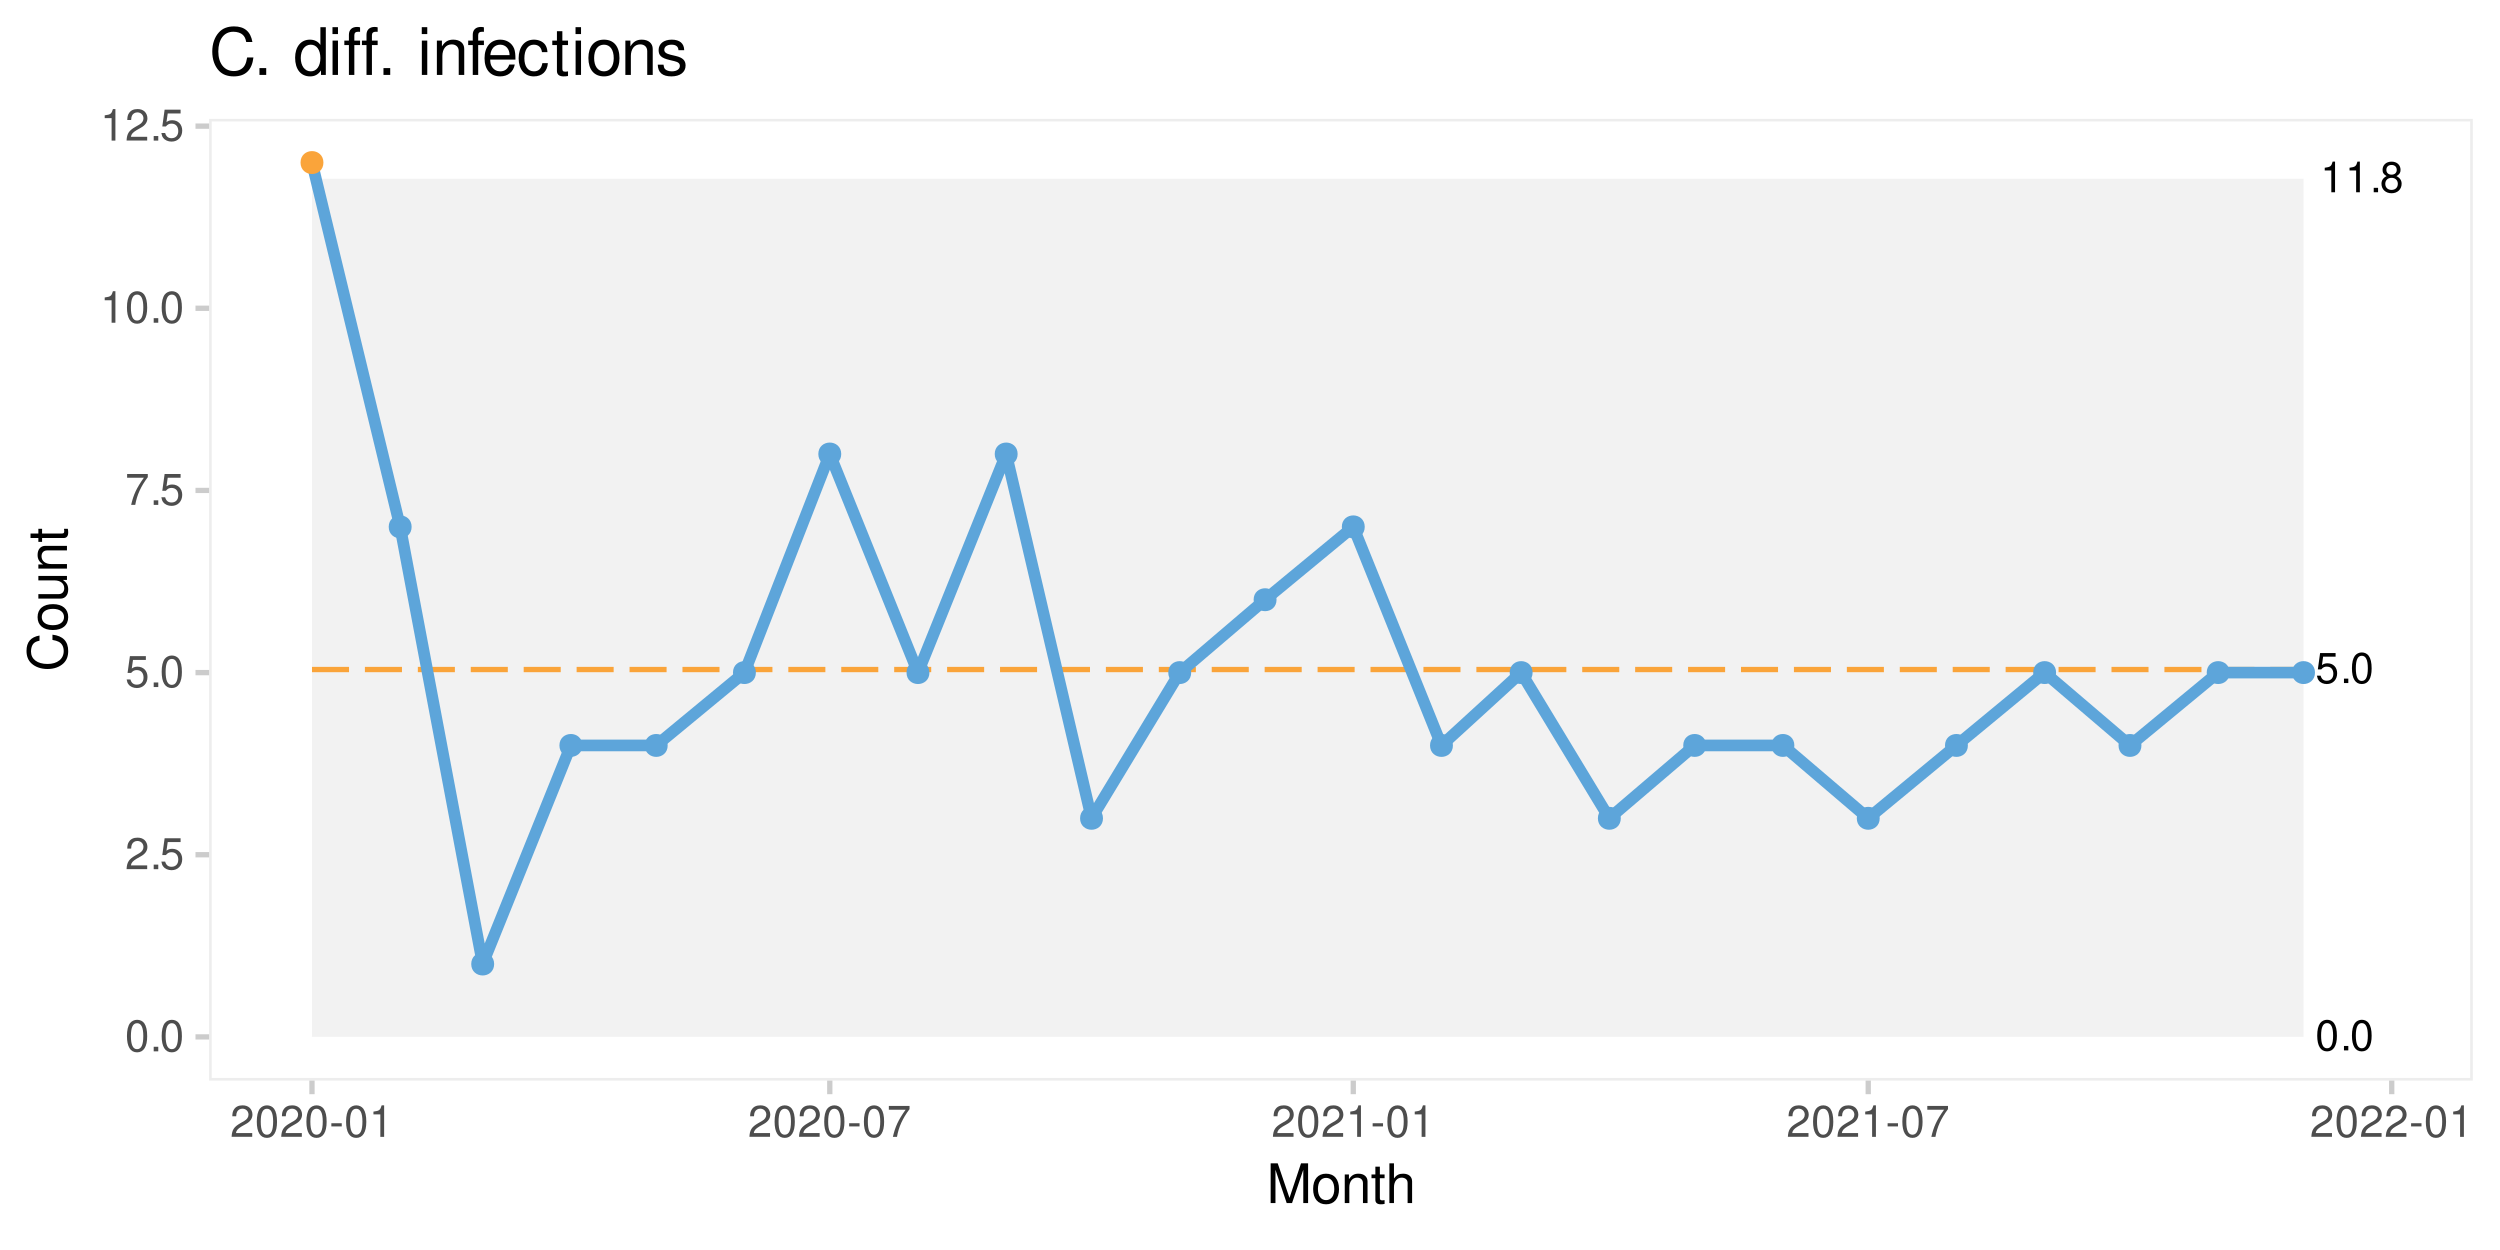
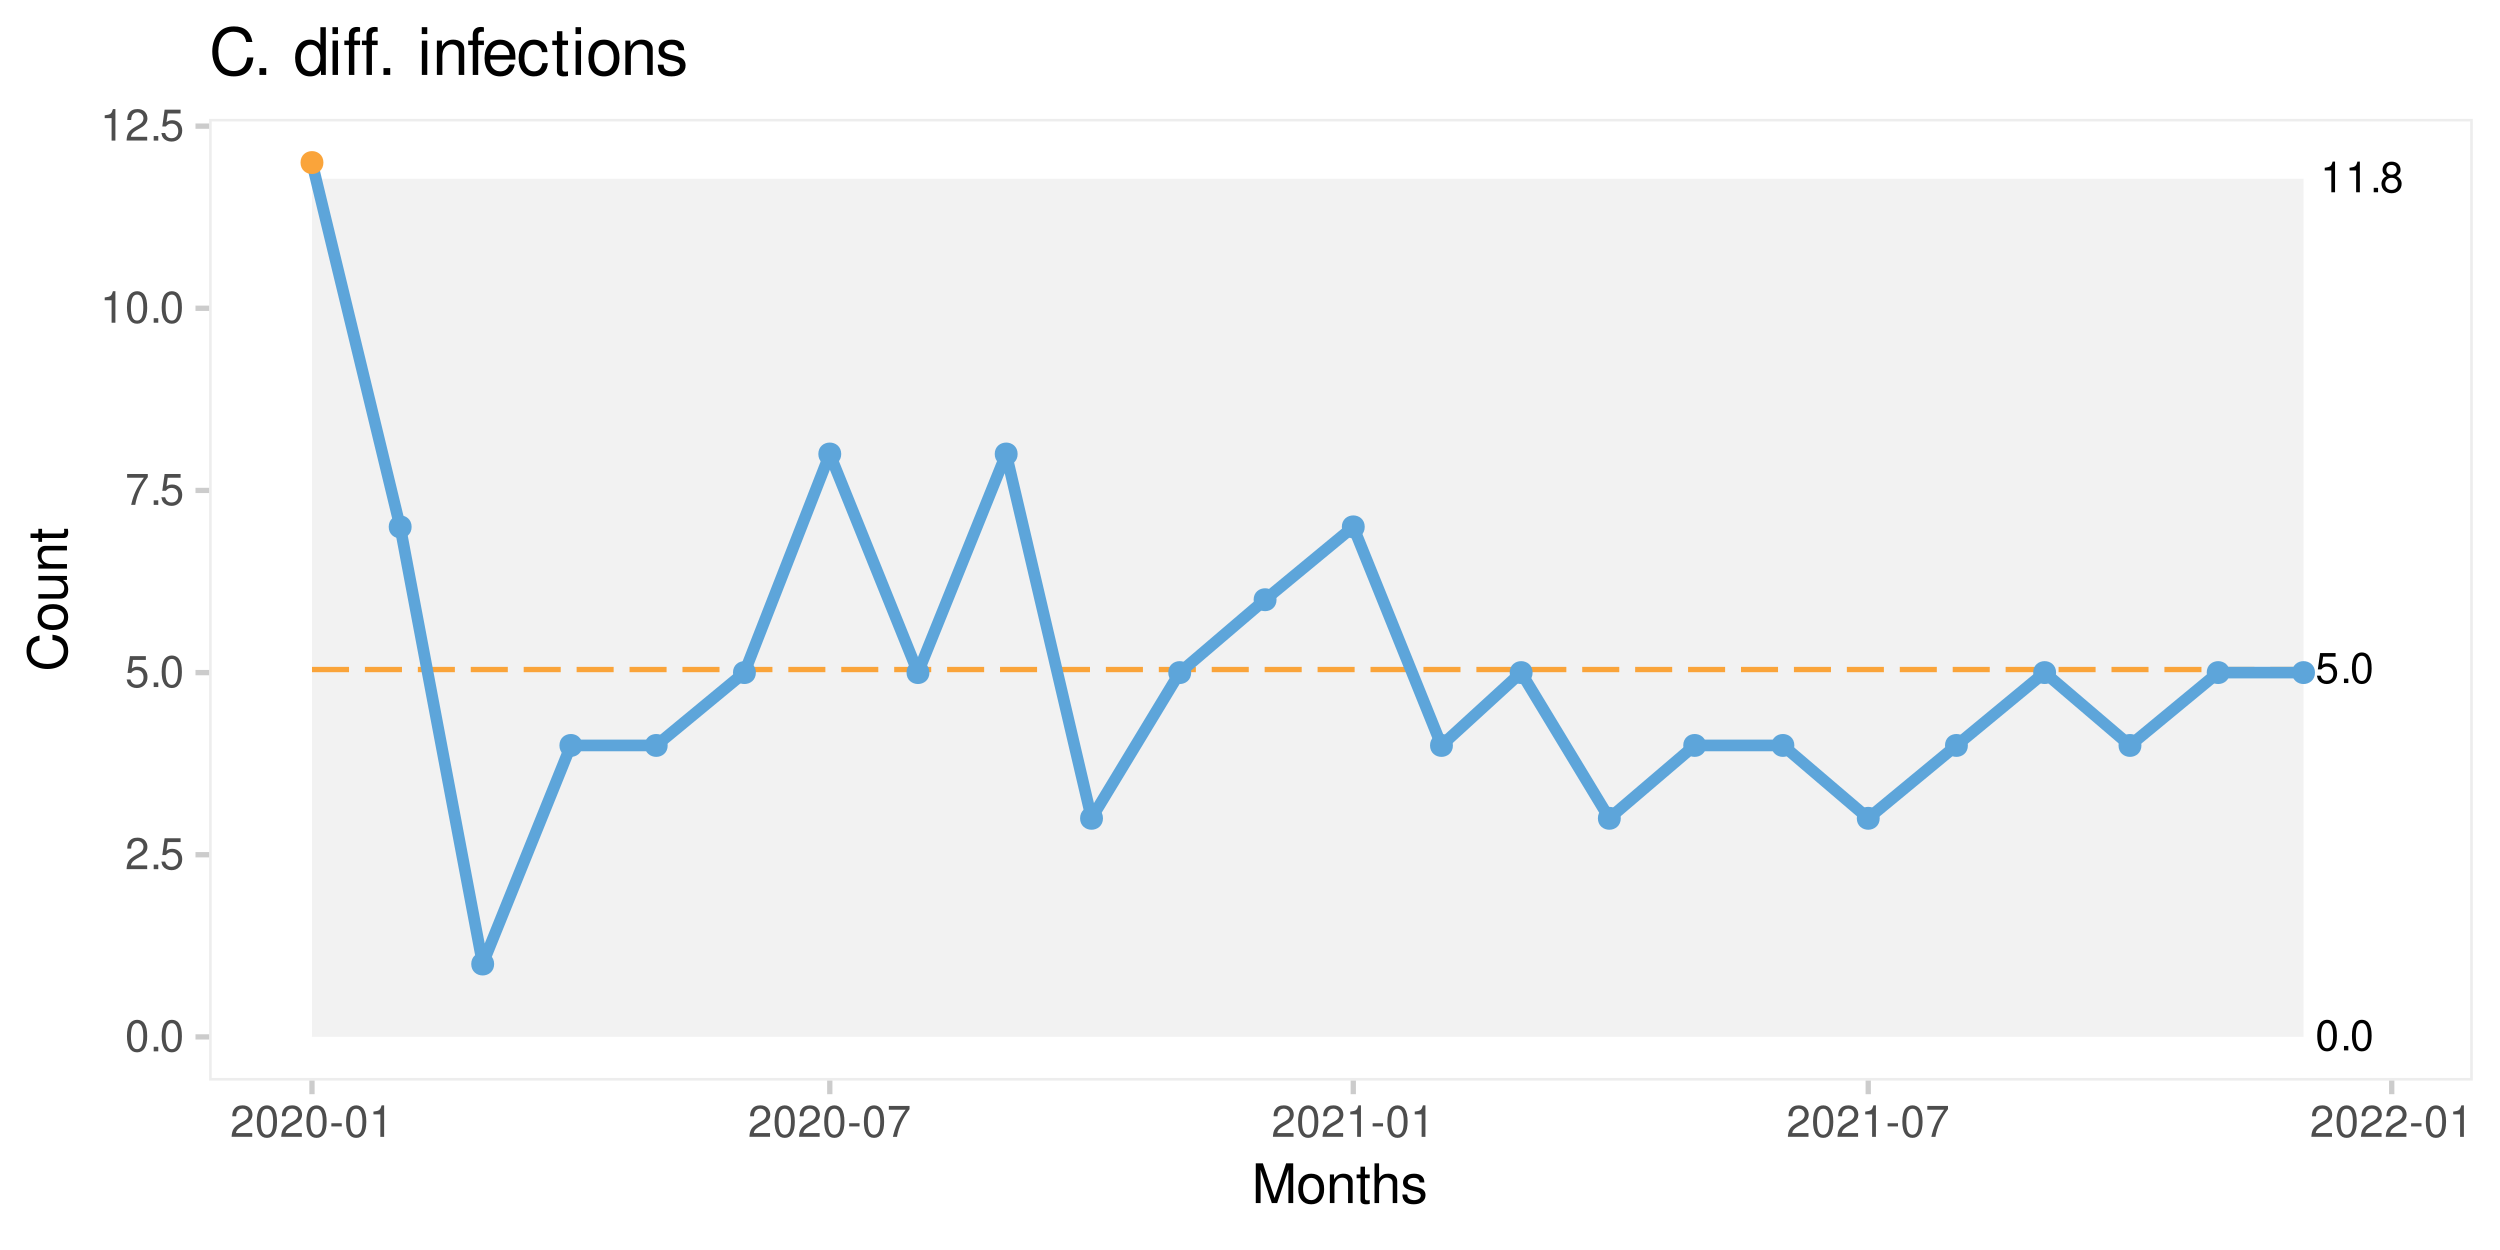
<svg xmlns="http://www.w3.org/2000/svg" xmlns:xlink="http://www.w3.org/1999/xlink" width="504" height="252" viewBox="0 0 504 252">
  <defs>
    <g>
      <g id="glyph-0-0">
        <path d="M 2.344 -6.172 C 1.781 -6.172 1.266 -5.906 0.953 -5.5 C 0.562 -4.953 0.359 -4.125 0.359 -2.984 C 0.359 -0.906 1.047 0.203 2.344 0.203 C 3.625 0.203 4.328 -0.906 4.328 -2.938 C 4.328 -4.125 4.141 -4.938 3.734 -5.5 C 3.422 -5.922 2.922 -6.172 2.344 -6.172 Z M 2.344 -5.5 C 3.156 -5.5 3.562 -4.672 3.562 -3 C 3.562 -1.25 3.172 -0.422 2.328 -0.422 C 1.531 -0.422 1.141 -1.281 1.141 -2.984 C 1.141 -4.672 1.531 -5.5 2.344 -5.5 Z M 2.344 -5.5 " />
      </g>
      <g id="glyph-0-1">
        <path d="M 1.625 -0.891 L 0.75 -0.891 L 0.75 0 L 1.625 0 Z M 1.625 -0.891 " />
      </g>
      <g id="glyph-0-2">
        <path d="M 2.203 -4.391 L 2.203 0 L 2.953 0 L 2.953 -6.172 L 2.469 -6.172 C 2.203 -5.219 2.031 -5.094 0.875 -4.938 L 0.875 -4.391 Z M 2.203 -4.391 " />
      </g>
      <g id="glyph-0-3">
        <path d="M 3.328 -3.25 C 3.969 -3.641 4.156 -3.938 4.156 -4.516 C 4.156 -5.5 3.422 -6.172 2.344 -6.172 C 1.281 -6.172 0.531 -5.5 0.531 -4.531 C 0.531 -3.938 0.719 -3.641 1.344 -3.25 C 0.656 -2.906 0.312 -2.391 0.312 -1.719 C 0.312 -0.594 1.141 0.203 2.344 0.203 C 3.547 0.203 4.375 -0.594 4.375 -1.719 C 4.375 -2.391 4.031 -2.906 3.328 -3.25 Z M 2.344 -5.5 C 2.984 -5.5 3.391 -5.125 3.391 -4.5 C 3.391 -3.922 2.984 -3.547 2.344 -3.547 C 1.703 -3.547 1.297 -3.922 1.297 -4.516 C 1.297 -5.125 1.703 -5.5 2.344 -5.5 Z M 2.344 -2.906 C 3.094 -2.906 3.609 -2.422 3.609 -1.703 C 3.609 -0.953 3.109 -0.469 2.328 -0.469 C 1.594 -0.469 1.078 -0.969 1.078 -1.688 C 1.078 -2.422 1.594 -2.906 2.344 -2.906 Z M 2.344 -2.906 " />
      </g>
      <g id="glyph-0-4">
        <path d="M 4.062 -6.047 L 0.938 -6.047 L 0.484 -2.75 L 1.172 -2.75 C 1.531 -3.172 1.812 -3.312 2.297 -3.312 C 3.109 -3.312 3.609 -2.766 3.609 -1.875 C 3.609 -1 3.109 -0.469 2.281 -0.469 C 1.625 -0.469 1.234 -0.797 1.047 -1.484 L 0.297 -1.484 C 0.406 -0.984 0.484 -0.75 0.672 -0.531 C 1 -0.062 1.625 0.203 2.297 0.203 C 3.531 0.203 4.375 -0.688 4.375 -1.969 C 4.375 -3.172 3.578 -3.984 2.422 -3.984 C 2 -3.984 1.656 -3.875 1.312 -3.625 L 1.547 -5.312 L 4.062 -5.312 Z M 4.062 -6.047 " />
      </g>
      <g id="glyph-1-0">
        <path d="M 2.422 -6.359 C 1.844 -6.359 1.312 -6.094 0.984 -5.672 C 0.578 -5.109 0.375 -4.25 0.375 -3.078 C 0.375 -0.938 1.078 0.203 2.422 0.203 C 3.734 0.203 4.453 -0.938 4.453 -3.031 C 4.453 -4.25 4.266 -5.078 3.859 -5.672 C 3.531 -6.109 3.016 -6.359 2.422 -6.359 Z M 2.422 -5.672 C 3.25 -5.672 3.672 -4.828 3.672 -3.094 C 3.672 -1.281 3.266 -0.438 2.406 -0.438 C 1.578 -0.438 1.172 -1.312 1.172 -3.062 C 1.172 -4.828 1.578 -5.672 2.422 -5.672 Z M 2.422 -5.672 " />
      </g>
      <g id="glyph-1-1">
        <path d="M 1.688 -0.922 L 0.766 -0.922 L 0.766 0 L 1.688 0 Z M 1.688 -0.922 " />
      </g>
      <g id="glyph-1-2">
        <path d="M 4.453 -0.766 L 1.172 -0.766 C 1.25 -1.297 1.531 -1.625 2.297 -2.094 L 3.172 -2.594 C 4.047 -3.062 4.5 -3.719 4.5 -4.5 C 4.5 -5.031 4.281 -5.531 3.922 -5.875 C 3.547 -6.203 3.094 -6.359 2.5 -6.359 C 1.703 -6.359 1.125 -6.078 0.781 -5.531 C 0.547 -5.203 0.453 -4.797 0.438 -4.156 L 1.219 -4.156 C 1.234 -4.594 1.297 -4.844 1.406 -5.062 C 1.594 -5.438 2 -5.688 2.469 -5.688 C 3.172 -5.688 3.703 -5.172 3.703 -4.484 C 3.703 -3.969 3.406 -3.531 2.859 -3.219 L 2.047 -2.75 C 0.75 -2 0.375 -1.406 0.297 -0.016 L 4.453 -0.016 Z M 4.453 -0.766 " />
      </g>
      <g id="glyph-1-3">
        <path d="M 4.188 -6.234 L 0.969 -6.234 L 0.5 -2.844 L 1.219 -2.844 C 1.578 -3.266 1.875 -3.422 2.359 -3.422 C 3.203 -3.422 3.719 -2.844 3.719 -1.922 C 3.719 -1.031 3.203 -0.484 2.359 -0.484 C 1.688 -0.484 1.266 -0.828 1.078 -1.531 L 0.312 -1.531 C 0.406 -1.016 0.5 -0.781 0.688 -0.547 C 1.031 -0.078 1.672 0.203 2.375 0.203 C 3.641 0.203 4.516 -0.719 4.516 -2.031 C 4.516 -3.266 3.688 -4.109 2.5 -4.109 C 2.062 -4.109 1.703 -4 1.344 -3.734 L 1.594 -5.469 L 4.188 -5.469 Z M 4.188 -6.234 " />
      </g>
      <g id="glyph-1-4">
        <path d="M 4.578 -6.234 L 0.406 -6.234 L 0.406 -5.469 L 3.781 -5.469 C 2.281 -3.359 1.688 -2.047 1.219 0 L 2.047 0 C 2.391 -2 3.172 -3.719 4.578 -5.594 Z M 4.578 -6.234 " />
      </g>
      <g id="glyph-1-5">
        <path d="M 2.281 -4.531 L 2.281 0 L 3.047 0 L 3.047 -6.359 L 2.547 -6.359 C 2.266 -5.391 2.094 -5.25 0.891 -5.094 L 0.891 -4.531 Z M 2.281 -4.531 " />
      </g>
      <g id="glyph-1-6">
        <path d="M 2.5 -2.75 L 0.406 -2.75 L 0.406 -2.109 L 2.5 -2.109 Z M 2.5 -2.75 " />
      </g>
      <g id="glyph-2-0">
        <path d="M 5.141 0 L 7.406 -6.719 L 7.406 0 L 8.375 0 L 8.375 -8.016 L 6.953 -8.016 L 4.625 -1.031 L 2.25 -8.016 L 0.828 -8.016 L 0.828 0 L 1.797 0 L 1.797 -6.719 L 4.062 0 Z M 5.141 0 " />
      </g>
      <g id="glyph-2-1">
        <path d="M 2.984 -5.922 C 1.359 -5.922 0.391 -4.781 0.391 -2.844 C 0.391 -0.891 1.359 0.25 3 0.25 C 4.625 0.25 5.609 -0.906 5.609 -2.797 C 5.609 -4.797 4.656 -5.922 2.984 -5.922 Z M 3 -5.078 C 4.031 -5.078 4.656 -4.234 4.656 -2.812 C 4.656 -1.438 4.016 -0.594 3 -0.594 C 1.984 -0.594 1.359 -1.438 1.359 -2.844 C 1.359 -4.234 1.984 -5.078 3 -5.078 Z M 3 -5.078 " />
      </g>
      <g id="glyph-2-2">
        <path d="M 0.766 -5.766 L 0.766 0 L 1.688 0 L 1.688 -3.172 C 1.688 -4.359 2.312 -5.125 3.25 -5.125 C 3.984 -5.125 4.438 -4.688 4.438 -4 L 4.438 0 L 5.359 0 L 5.359 -4.359 C 5.359 -5.312 4.641 -5.922 3.531 -5.922 C 2.672 -5.922 2.125 -5.594 1.609 -4.797 L 1.609 -5.766 Z M 0.766 -5.766 " />
      </g>
      <g id="glyph-2-3">
        <path d="M 2.797 -5.766 L 1.844 -5.766 L 1.844 -7.344 L 0.938 -7.344 L 0.938 -5.766 L 0.156 -5.766 L 0.156 -5.016 L 0.938 -5.016 L 0.938 -0.656 C 0.938 -0.062 1.328 0.25 2.047 0.25 C 2.281 0.25 2.484 0.234 2.797 0.172 L 2.797 -0.594 C 2.656 -0.562 2.547 -0.547 2.359 -0.547 C 1.953 -0.547 1.844 -0.656 1.844 -1.062 L 1.844 -5.016 L 2.797 -5.016 Z M 2.797 -5.766 " />
      </g>
      <g id="glyph-2-4">
        <path d="M 0.766 -8.016 L 0.766 0 L 1.688 0 L 1.688 -3.172 C 1.688 -4.359 2.297 -5.125 3.25 -5.125 C 3.547 -5.125 3.844 -5.031 4.062 -4.875 C 4.328 -4.672 4.438 -4.406 4.438 -4 L 4.438 0 L 5.344 0 L 5.344 -4.359 C 5.344 -5.328 4.656 -5.922 3.531 -5.922 C 2.719 -5.922 2.219 -5.672 1.688 -4.969 L 1.688 -8.016 Z M 0.766 -8.016 " />
+       </g>
+       <g id="glyph-2-5">
+         <path d="M 4.812 -4.156 C 4.812 -5.297 4.062 -5.922 2.734 -5.922 C 1.391 -5.922 0.516 -5.234 0.516 -4.172 C 0.516 -3.266 0.984 -2.844 2.344 -2.516 L 3.203 -2.297 C 3.844 -2.141 4.094 -1.906 4.094 -1.5 C 4.094 -0.953 3.547 -0.594 2.75 -0.594 C 2.25 -0.594 1.844 -0.734 1.609 -0.984 C 1.469 -1.141 1.391 -1.312 1.344 -1.719 L 0.375 -1.719 C 0.422 -0.391 1.172 0.25 2.672 0.25 C 4.125 0.25 5.047 -0.469 5.047 -1.578 C 5.047 -2.438 4.562 -2.906 3.422 -3.172 L 2.547 -3.391 C 1.797 -3.562 1.469 -3.812 1.469 -4.219 C 1.469 -4.75 1.953 -5.078 2.688 -5.078 C 3.438 -5.078 3.828 -4.766 3.844 -4.156 Z M 4.812 -4.156 " />
      </g>
      <g id="glyph-3-0">
        <path d="M -5.531 -7.281 C -7.297 -6.969 -8.156 -5.953 -8.156 -4.188 C -8.156 -3.109 -7.812 -2.25 -7.156 -1.656 C -6.359 -0.922 -5.219 -0.531 -3.922 -0.531 C -2.594 -0.531 -1.469 -0.938 -0.688 -1.688 C -0.047 -2.312 0.25 -3.109 0.25 -4.141 C 0.25 -6.109 -0.797 -7.203 -2.922 -7.453 L -2.922 -6.391 C -2.375 -6.297 -2 -6.188 -1.688 -6.031 C -1.016 -5.703 -0.656 -5.016 -0.656 -4.156 C -0.656 -2.562 -1.922 -1.547 -3.922 -1.547 C -5.984 -1.547 -7.25 -2.516 -7.25 -4.062 C -7.25 -4.719 -7.062 -5.328 -6.75 -5.656 C -6.469 -5.953 -6.141 -6.109 -5.531 -6.234 Z M -5.531 -7.281 " />
      </g>
      <g id="glyph-3-1">
        <path d="M -5.922 -2.984 C -5.922 -1.359 -4.781 -0.391 -2.844 -0.391 C -0.891 -0.391 0.25 -1.359 0.25 -3 C 0.25 -4.625 -0.906 -5.609 -2.797 -5.609 C -4.797 -5.609 -5.922 -4.656 -5.922 -2.984 Z M -5.078 -3 C -5.078 -4.031 -4.234 -4.656 -2.812 -4.656 C -1.438 -4.656 -0.594 -4.016 -0.594 -3 C -0.594 -1.984 -1.438 -1.359 -2.844 -1.359 C -4.234 -1.359 -5.078 -1.984 -5.078 -3 Z M -5.078 -3 " />
      </g>
      <g id="glyph-3-2">
        <path d="M 0 -5.297 L -5.766 -5.297 L -5.766 -4.391 L -2.5 -4.391 C -1.312 -4.391 -0.547 -3.766 -0.547 -2.812 C -0.547 -2.094 -0.984 -1.625 -1.688 -1.625 L -5.766 -1.625 L -5.766 -0.719 L -1.312 -0.719 C -0.359 -0.719 0.25 -1.438 0.25 -2.547 C 0.25 -3.406 -0.047 -3.938 -0.797 -4.484 L 0 -4.484 Z M 0 -5.297 " />
      </g>
      <g id="glyph-3-3">
        <path d="M -5.766 -0.766 L 0 -0.766 L 0 -1.688 L -3.172 -1.688 C -4.359 -1.688 -5.125 -2.312 -5.125 -3.25 C -5.125 -3.984 -4.688 -4.438 -4 -4.438 L 0 -4.438 L 0 -5.359 L -4.359 -5.359 C -5.312 -5.359 -5.922 -4.641 -5.922 -3.531 C -5.922 -2.672 -5.594 -2.125 -4.797 -1.609 L -5.766 -1.609 Z M -5.766 -0.766 " />
      </g>
      <g id="glyph-3-4">
        <path d="M -5.766 -2.797 L -5.766 -1.844 L -7.344 -1.844 L -7.344 -0.938 L -5.766 -0.938 L -5.766 -0.156 L -5.016 -0.156 L -5.016 -0.938 L -0.656 -0.938 C -0.062 -0.938 0.25 -1.328 0.25 -2.047 C 0.25 -2.281 0.234 -2.484 0.172 -2.797 L -0.594 -2.797 C -0.562 -2.656 -0.547 -2.547 -0.547 -2.359 C -0.547 -1.953 -0.656 -1.844 -1.062 -1.844 L -5.016 -1.844 L -5.016 -2.797 Z M -5.766 -2.797 " />
      </g>
      <g id="glyph-4-0">
        <path d="M 8.734 -6.641 C 8.359 -8.75 7.141 -9.781 5.031 -9.781 C 3.734 -9.781 2.688 -9.375 1.984 -8.578 C 1.109 -7.625 0.641 -6.266 0.641 -4.703 C 0.641 -3.109 1.125 -1.75 2.016 -0.812 C 2.766 -0.047 3.719 0.297 4.984 0.297 C 7.328 0.297 8.641 -0.969 8.938 -3.516 L 7.672 -3.516 C 7.562 -2.859 7.438 -2.406 7.234 -2.016 C 6.844 -1.234 6.016 -0.781 4.984 -0.781 C 3.078 -0.781 1.859 -2.312 1.859 -4.719 C 1.859 -7.188 3.016 -8.703 4.891 -8.703 C 5.672 -8.703 6.391 -8.469 6.781 -8.094 C 7.141 -7.766 7.344 -7.375 7.484 -6.641 Z M 8.734 -6.641 " />
      </g>
      <g id="glyph-4-1">
        <path d="M 2.516 -1.375 L 1.156 -1.375 L 1.156 0 L 2.516 0 Z M 2.516 -1.375 " />
      </g>
      <g id="glyph-4-2">
</g>
      <g id="glyph-4-3">
        <path d="M 6.531 -9.625 L 5.438 -9.625 L 5.438 -6.047 C 4.984 -6.75 4.234 -7.109 3.312 -7.109 C 1.516 -7.109 0.344 -5.672 0.344 -3.469 C 0.344 -1.141 1.484 0.297 3.359 0.297 C 4.297 0.297 4.969 -0.047 5.562 -0.906 L 5.562 0 L 6.531 0 Z M 3.5 -6.094 C 4.688 -6.094 5.438 -5.047 5.438 -3.375 C 5.438 -1.781 4.672 -0.719 3.516 -0.719 C 2.297 -0.719 1.484 -1.797 1.484 -3.406 C 1.484 -5.016 2.297 -6.094 3.5 -6.094 Z M 3.5 -6.094 " />
      </g>
      <g id="glyph-4-4">
        <path d="M 1.984 -6.922 L 0.891 -6.922 L 0.891 0 L 1.984 0 Z M 1.984 -9.625 L 0.875 -9.625 L 0.875 -8.234 L 1.984 -8.234 Z M 1.984 -9.625 " />
      </g>
      <g id="glyph-4-5">
        <path d="M 3.438 -6.922 L 2.281 -6.922 L 2.281 -8 C 2.281 -8.469 2.531 -8.703 3.047 -8.703 C 3.141 -8.703 3.188 -8.703 3.438 -8.688 L 3.438 -9.594 C 3.188 -9.656 3.031 -9.672 2.812 -9.672 C 1.797 -9.672 1.188 -9.078 1.188 -8.094 L 1.188 -6.922 L 0.266 -6.922 L 0.266 -6.016 L 1.188 -6.016 L 1.188 0 L 2.281 0 L 2.281 -6.016 L 3.438 -6.016 Z M 6.984 -6.922 L 5.828 -6.922 L 5.828 -8 C 5.828 -8.469 6.094 -8.703 6.609 -8.703 C 6.688 -8.703 6.734 -8.703 6.984 -8.688 L 6.984 -9.594 C 6.734 -9.656 6.594 -9.672 6.359 -9.672 C 5.344 -9.672 4.734 -9.078 4.734 -8.094 L 4.734 -6.922 L 3.812 -6.922 L 3.812 -6.016 L 4.734 -6.016 L 4.734 0 L 5.828 0 L 5.828 -6.016 L 6.984 -6.016 Z M 6.984 -6.922 " />
      </g>
      <g id="glyph-4-6">
        <path d="M 0.922 -6.922 L 0.922 0 L 2.031 0 L 2.031 -3.812 C 2.031 -5.234 2.766 -6.156 3.906 -6.156 C 4.781 -6.156 5.328 -5.625 5.328 -4.797 L 5.328 0 L 6.438 0 L 6.438 -5.234 C 6.438 -6.375 5.578 -7.109 4.234 -7.109 C 3.203 -7.109 2.547 -6.719 1.938 -5.75 L 1.938 -6.922 Z M 0.922 -6.922 " />
      </g>
      <g id="glyph-4-7">
        <path d="M 3.406 -6.922 L 2.25 -6.922 L 2.25 -8 C 2.25 -8.469 2.516 -8.703 3.031 -8.703 C 3.109 -8.703 3.156 -8.703 3.406 -8.688 L 3.406 -9.594 C 3.156 -9.656 3.016 -9.672 2.781 -9.672 C 1.766 -9.672 1.156 -9.078 1.156 -8.094 L 1.156 -6.922 L 0.234 -6.922 L 0.234 -6.016 L 1.156 -6.016 L 1.156 0 L 2.25 0 L 2.25 -6.016 L 3.406 -6.016 Z M 3.406 -6.922 " />
      </g>
      <g id="glyph-4-8">
        <path d="M 6.766 -3.094 C 6.766 -4.141 6.688 -4.781 6.5 -5.297 C 6.047 -6.438 4.984 -7.109 3.703 -7.109 C 1.766 -7.109 0.531 -5.656 0.531 -3.359 C 0.531 -1.078 1.719 0.297 3.672 0.297 C 5.25 0.297 6.344 -0.594 6.625 -2.094 L 5.516 -2.094 C 5.219 -1.188 4.594 -0.719 3.703 -0.719 C 3.016 -0.719 2.422 -1.031 2.047 -1.609 C 1.781 -2 1.688 -2.406 1.672 -3.094 Z M 1.703 -3.984 C 1.797 -5.266 2.578 -6.094 3.688 -6.094 C 4.812 -6.094 5.578 -5.234 5.578 -3.984 Z M 1.703 -3.984 " />
      </g>
      <g id="glyph-4-9">
        <path d="M 6.219 -4.594 C 6.172 -5.266 6.016 -5.703 5.75 -6.094 C 5.281 -6.734 4.453 -7.109 3.484 -7.109 C 1.609 -7.109 0.406 -5.641 0.406 -3.344 C 0.406 -1.109 1.594 0.297 3.469 0.297 C 5.125 0.297 6.172 -0.688 6.297 -2.375 L 5.188 -2.375 C 5 -1.266 4.438 -0.719 3.5 -0.719 C 2.281 -0.719 1.562 -1.703 1.562 -3.344 C 1.562 -5.062 2.266 -6.094 3.469 -6.094 C 4.391 -6.094 4.984 -5.562 5.109 -4.594 Z M 6.219 -4.594 " />
      </g>
      <g id="glyph-4-10">
        <path d="M 3.359 -6.922 L 2.219 -6.922 L 2.219 -8.812 L 1.125 -8.812 L 1.125 -6.922 L 0.188 -6.922 L 0.188 -6.016 L 1.125 -6.016 L 1.125 -0.797 C 1.125 -0.078 1.594 0.297 2.453 0.297 C 2.75 0.297 2.984 0.281 3.359 0.219 L 3.359 -0.719 C 3.188 -0.672 3.047 -0.656 2.828 -0.656 C 2.344 -0.656 2.219 -0.797 2.219 -1.281 L 2.219 -6.016 L 3.359 -6.016 Z M 3.359 -6.922 " />
      </g>
      <g id="glyph-4-11">
        <path d="M 3.594 -7.109 C 1.641 -7.109 0.469 -5.734 0.469 -3.406 C 0.469 -1.062 1.641 0.297 3.609 0.297 C 5.562 0.297 6.734 -1.078 6.734 -3.359 C 6.734 -5.75 5.594 -7.109 3.594 -7.109 Z M 3.609 -6.094 C 4.844 -6.094 5.578 -5.078 5.578 -3.359 C 5.578 -1.734 4.812 -0.719 3.609 -0.719 C 2.375 -0.719 1.625 -1.734 1.625 -3.406 C 1.625 -5.078 2.375 -6.094 3.609 -6.094 Z M 3.609 -6.094 " />
      </g>
      <g id="glyph-4-12">
        <path d="M 5.781 -4.984 C 5.766 -6.344 4.875 -7.109 3.281 -7.109 C 1.656 -7.109 0.625 -6.281 0.625 -5 C 0.625 -3.922 1.172 -3.406 2.812 -3.016 L 3.844 -2.766 C 4.609 -2.578 4.906 -2.297 4.906 -1.812 C 4.906 -1.156 4.266 -0.719 3.297 -0.719 C 2.703 -0.719 2.203 -0.891 1.922 -1.172 C 1.75 -1.375 1.672 -1.578 1.609 -2.062 L 0.453 -2.062 C 0.5 -0.469 1.406 0.297 3.203 0.297 C 4.953 0.297 6.062 -0.547 6.062 -1.891 C 6.062 -2.922 5.484 -3.484 4.109 -3.812 L 3.047 -4.062 C 2.156 -4.281 1.766 -4.562 1.766 -5.062 C 1.766 -5.703 2.344 -6.094 3.234 -6.094 C 4.125 -6.094 4.594 -5.719 4.625 -4.984 Z M 5.781 -4.984 " />
      </g>
    </g>
    <clipPath id="clip-0">
      <path clip-rule="nonzero" d="M 42.152 23.957 L 498.523 23.957 L 498.523 217.848 L 42.152 217.848 Z M 42.152 23.957 " />
    </clipPath>
    <clipPath id="clip-1">
      <path clip-rule="nonzero" d="M 42.152 23.957 L 498.523 23.957 L 498.523 217.848 L 42.152 217.848 Z M 42.152 23.957 " />
    </clipPath>
  </defs>
  <rect x="-50.4" y="-25.2" width="604.8" height="302.4" fill="rgb(100%, 100%, 100%)" fill-opacity="1" />
  <rect x="-50.4" y="-25.2" width="604.8" height="302.4" fill="rgb(100%, 100%, 100%)" fill-opacity="1" />
  <path fill="none" stroke-width="1.067" stroke-linecap="round" stroke-linejoin="round" stroke="rgb(100%, 100%, 100%)" stroke-opacity="1" stroke-miterlimit="10" d="M 0 252 L 504 252 L 504 0 L 0 0 Z M 0 252 " />
  <g clip-path="url(#clip-0)">
    <path fill-rule="nonzero" fill="rgb(100%, 100%, 100%)" fill-opacity="1" d="M 42.152 217.848 L 498.523 217.848 L 498.523 23.957 L 42.152 23.957 Z M 42.152 217.848 " />
  </g>
  <path fill-rule="nonzero" fill="rgb(87.059%, 87.059%, 87.059%)" fill-opacity="0.4" d="M 62.895 36.035 L 464.395 36.035 L 464.395 209.035 L 62.895 209.035 Z M 62.895 36.035 " />
  <path fill="none" stroke-width="1.067" stroke-linecap="butt" stroke-linejoin="round" stroke="rgb(98.039%, 64.314%, 22.745%)" stroke-opacity="1" stroke-dasharray="7.469 3.201" stroke-miterlimit="10" d="M 62.895 134.98 L 464.395 134.98 " />
  <path fill="none" stroke-width="2.347" stroke-linecap="butt" stroke-linejoin="round" stroke="rgb(36.471%, 64.706%, 85.49%)" stroke-opacity="1" stroke-miterlimit="10" d="M 62.895 32.773 L 80.676 106.215 L 97.309 194.348 L 115.09 150.281 L 132.297 150.281 L 150.078 135.594 L 167.285 91.527 L 185.066 135.594 L 202.844 91.527 L 220.051 164.969 L 237.832 135.594 L 255.039 120.902 L 272.82 106.215 L 290.602 150.281 L 306.66 135.594 L 324.441 164.969 L 341.648 150.281 L 359.43 150.281 L 376.637 164.969 L 412.199 135.594 L 429.406 150.281 L 447.188 135.594 L 464.395 135.594 " />
  <path fill-rule="nonzero" fill="rgb(98.039%, 64.314%, 22.745%)" fill-opacity="1" stroke-width="0.709" stroke-linecap="round" stroke-linejoin="round" stroke="rgb(98.039%, 64.314%, 22.745%)" stroke-opacity="1" stroke-miterlimit="10" d="M 64.848 32.773 C 64.848 35.379 60.941 35.379 60.941 32.773 C 60.941 30.164 64.848 30.164 64.848 32.773 " />
  <path fill-rule="nonzero" fill="rgb(36.471%, 64.706%, 85.49%)" fill-opacity="1" stroke-width="0.709" stroke-linecap="round" stroke-linejoin="round" stroke="rgb(36.471%, 64.706%, 85.49%)" stroke-opacity="1" stroke-miterlimit="10" d="M 82.629 106.215 C 82.629 108.82 78.719 108.82 78.719 106.215 C 78.719 103.609 82.629 103.609 82.629 106.215 " />
  <path fill-rule="nonzero" fill="rgb(36.471%, 64.706%, 85.49%)" fill-opacity="1" stroke-width="0.709" stroke-linecap="round" stroke-linejoin="round" stroke="rgb(36.471%, 64.706%, 85.49%)" stroke-opacity="1" stroke-miterlimit="10" d="M 99.266 194.348 C 99.266 196.953 95.355 196.953 95.355 194.348 C 95.355 191.742 99.266 191.742 99.266 194.348 " />
  <path fill-rule="nonzero" fill="rgb(36.471%, 64.706%, 85.49%)" fill-opacity="1" stroke-width="0.709" stroke-linecap="round" stroke-linejoin="round" stroke="rgb(36.471%, 64.706%, 85.49%)" stroke-opacity="1" stroke-miterlimit="10" d="M 117.043 150.281 C 117.043 152.887 113.133 152.887 113.133 150.281 C 113.133 147.676 117.043 147.676 117.043 150.281 " />
  <path fill-rule="nonzero" fill="rgb(36.471%, 64.706%, 85.49%)" fill-opacity="1" stroke-width="0.709" stroke-linecap="round" stroke-linejoin="round" stroke="rgb(36.471%, 64.706%, 85.49%)" stroke-opacity="1" stroke-miterlimit="10" d="M 134.25 150.281 C 134.25 152.887 130.344 152.887 130.344 150.281 C 130.344 147.676 134.25 147.676 134.25 150.281 " />
  <path fill-rule="nonzero" fill="rgb(36.471%, 64.706%, 85.49%)" fill-opacity="1" stroke-width="0.709" stroke-linecap="round" stroke-linejoin="round" stroke="rgb(36.471%, 64.706%, 85.49%)" stroke-opacity="1" stroke-miterlimit="10" d="M 152.031 135.594 C 152.031 138.199 148.121 138.199 148.121 135.594 C 148.121 132.988 152.031 132.988 152.031 135.594 " />
  <path fill-rule="nonzero" fill="rgb(36.471%, 64.706%, 85.49%)" fill-opacity="1" stroke-width="0.709" stroke-linecap="round" stroke-linejoin="round" stroke="rgb(36.471%, 64.706%, 85.49%)" stroke-opacity="1" stroke-miterlimit="10" d="M 169.238 91.527 C 169.238 94.133 165.328 94.133 165.328 91.527 C 165.328 88.922 169.238 88.922 169.238 91.527 " />
  <path fill-rule="nonzero" fill="rgb(36.471%, 64.706%, 85.49%)" fill-opacity="1" stroke-width="0.709" stroke-linecap="round" stroke-linejoin="round" stroke="rgb(36.471%, 64.706%, 85.49%)" stroke-opacity="1" stroke-miterlimit="10" d="M 187.02 135.594 C 187.02 138.199 183.109 138.199 183.109 135.594 C 183.109 132.988 187.02 132.988 187.02 135.594 " />
  <path fill-rule="nonzero" fill="rgb(36.471%, 64.706%, 85.49%)" fill-opacity="1" stroke-width="0.709" stroke-linecap="round" stroke-linejoin="round" stroke="rgb(36.471%, 64.706%, 85.49%)" stroke-opacity="1" stroke-miterlimit="10" d="M 204.801 91.527 C 204.801 94.133 200.891 94.133 200.891 91.527 C 200.891 88.922 204.801 88.922 204.801 91.527 " />
  <path fill-rule="nonzero" fill="rgb(36.471%, 64.706%, 85.49%)" fill-opacity="1" stroke-width="0.709" stroke-linecap="round" stroke-linejoin="round" stroke="rgb(36.471%, 64.706%, 85.49%)" stroke-opacity="1" stroke-miterlimit="10" d="M 222.008 164.969 C 222.008 167.578 218.098 167.578 218.098 164.969 C 218.098 162.363 222.008 162.363 222.008 164.969 " />
  <path fill-rule="nonzero" fill="rgb(36.471%, 64.706%, 85.49%)" fill-opacity="1" stroke-width="0.709" stroke-linecap="round" stroke-linejoin="round" stroke="rgb(36.471%, 64.706%, 85.49%)" stroke-opacity="1" stroke-miterlimit="10" d="M 239.789 135.594 C 239.789 138.199 235.879 138.199 235.879 135.594 C 235.879 132.988 239.789 132.988 239.789 135.594 " />
  <path fill-rule="nonzero" fill="rgb(36.471%, 64.706%, 85.49%)" fill-opacity="1" stroke-width="0.709" stroke-linecap="round" stroke-linejoin="round" stroke="rgb(36.471%, 64.706%, 85.49%)" stroke-opacity="1" stroke-miterlimit="10" d="M 256.996 120.902 C 256.996 123.512 253.086 123.512 253.086 120.902 C 253.086 118.297 256.996 118.297 256.996 120.902 " />
  <path fill-rule="nonzero" fill="rgb(36.471%, 64.706%, 85.49%)" fill-opacity="1" stroke-width="0.709" stroke-linecap="round" stroke-linejoin="round" stroke="rgb(36.471%, 64.706%, 85.49%)" stroke-opacity="1" stroke-miterlimit="10" d="M 274.777 106.215 C 274.777 108.82 270.867 108.82 270.867 106.215 C 270.867 103.609 274.777 103.609 274.777 106.215 " />
  <path fill-rule="nonzero" fill="rgb(36.471%, 64.706%, 85.49%)" fill-opacity="1" stroke-width="0.709" stroke-linecap="round" stroke-linejoin="round" stroke="rgb(36.471%, 64.706%, 85.49%)" stroke-opacity="1" stroke-miterlimit="10" d="M 292.555 150.281 C 292.555 152.887 288.648 152.887 288.648 150.281 C 288.648 147.676 292.555 147.676 292.555 150.281 " />
  <path fill-rule="nonzero" fill="rgb(36.471%, 64.706%, 85.49%)" fill-opacity="1" stroke-width="0.709" stroke-linecap="round" stroke-linejoin="round" stroke="rgb(36.471%, 64.706%, 85.49%)" stroke-opacity="1" stroke-miterlimit="10" d="M 308.617 135.594 C 308.617 138.199 304.707 138.199 304.707 135.594 C 304.707 132.988 308.617 132.988 308.617 135.594 " />
  <path fill-rule="nonzero" fill="rgb(36.471%, 64.706%, 85.49%)" fill-opacity="1" stroke-width="0.709" stroke-linecap="round" stroke-linejoin="round" stroke="rgb(36.471%, 64.706%, 85.49%)" stroke-opacity="1" stroke-miterlimit="10" d="M 326.398 164.969 C 326.398 167.578 322.488 167.578 322.488 164.969 C 322.488 162.363 326.398 162.363 326.398 164.969 " />
  <path fill-rule="nonzero" fill="rgb(36.471%, 64.706%, 85.49%)" fill-opacity="1" stroke-width="0.709" stroke-linecap="round" stroke-linejoin="round" stroke="rgb(36.471%, 64.706%, 85.49%)" stroke-opacity="1" stroke-miterlimit="10" d="M 343.605 150.281 C 343.605 152.887 339.695 152.887 339.695 150.281 C 339.695 147.676 343.605 147.676 343.605 150.281 " />
  <path fill-rule="nonzero" fill="rgb(36.471%, 64.706%, 85.49%)" fill-opacity="1" stroke-width="0.709" stroke-linecap="round" stroke-linejoin="round" stroke="rgb(36.471%, 64.706%, 85.49%)" stroke-opacity="1" stroke-miterlimit="10" d="M 361.387 150.281 C 361.387 152.887 357.477 152.887 357.477 150.281 C 357.477 147.676 361.387 147.676 361.387 150.281 " />
  <path fill-rule="nonzero" fill="rgb(36.471%, 64.706%, 85.49%)" fill-opacity="1" stroke-width="0.709" stroke-linecap="round" stroke-linejoin="round" stroke="rgb(36.471%, 64.706%, 85.49%)" stroke-opacity="1" stroke-miterlimit="10" d="M 378.594 164.969 C 378.594 167.578 374.684 167.578 374.684 164.969 C 374.684 162.363 378.594 162.363 378.594 164.969 " />
  <path fill-rule="nonzero" fill="rgb(36.471%, 64.706%, 85.49%)" fill-opacity="1" stroke-width="0.709" stroke-linecap="round" stroke-linejoin="round" stroke="rgb(36.471%, 64.706%, 85.49%)" stroke-opacity="1" stroke-miterlimit="10" d="M 396.371 150.281 C 396.371 152.887 392.465 152.887 392.465 150.281 C 392.465 147.676 396.371 147.676 396.371 150.281 " />
  <path fill-rule="nonzero" fill="rgb(36.471%, 64.706%, 85.49%)" fill-opacity="1" stroke-width="0.709" stroke-linecap="round" stroke-linejoin="round" stroke="rgb(36.471%, 64.706%, 85.49%)" stroke-opacity="1" stroke-miterlimit="10" d="M 414.152 135.594 C 414.152 138.199 410.242 138.199 410.242 135.594 C 410.242 132.988 414.152 132.988 414.152 135.594 " />
  <path fill-rule="nonzero" fill="rgb(36.471%, 64.706%, 85.49%)" fill-opacity="1" stroke-width="0.709" stroke-linecap="round" stroke-linejoin="round" stroke="rgb(36.471%, 64.706%, 85.49%)" stroke-opacity="1" stroke-miterlimit="10" d="M 431.359 150.281 C 431.359 152.887 427.449 152.887 427.449 150.281 C 427.449 147.676 431.359 147.676 431.359 150.281 " />
  <path fill-rule="nonzero" fill="rgb(36.471%, 64.706%, 85.49%)" fill-opacity="1" stroke-width="0.709" stroke-linecap="round" stroke-linejoin="round" stroke="rgb(36.471%, 64.706%, 85.49%)" stroke-opacity="1" stroke-miterlimit="10" d="M 449.141 135.594 C 449.141 138.199 445.23 138.199 445.23 135.594 C 445.23 132.988 449.141 132.988 449.141 135.594 " />
  <path fill-rule="nonzero" fill="rgb(36.471%, 64.706%, 85.49%)" fill-opacity="1" stroke-width="0.709" stroke-linecap="round" stroke-linejoin="round" stroke="rgb(36.471%, 64.706%, 85.49%)" stroke-opacity="1" stroke-miterlimit="10" d="M 466.348 135.594 C 466.348 138.199 462.438 138.199 462.438 135.594 C 462.438 132.988 466.348 132.988 466.348 135.594 " />
  <g fill="rgb(0%, 0%, 0%)" fill-opacity="1">
    <use xlink:href="#glyph-0-0" x="466.793" y="211.757" />
    <use xlink:href="#glyph-0-1" x="471.793" y="211.757" />
    <use xlink:href="#glyph-0-0" x="473.793" y="211.757" />
  </g>
  <g fill="rgb(0%, 0%, 0%)" fill-opacity="1">
    <use xlink:href="#glyph-0-2" x="467.793" y="38.757" />
    <use xlink:href="#glyph-0-2" x="472.793" y="38.757" />
    <use xlink:href="#glyph-0-1" x="477.793" y="38.757" />
    <use xlink:href="#glyph-0-3" x="479.793" y="38.757" />
  </g>
  <g fill="rgb(0%, 0%, 0%)" fill-opacity="1">
    <use xlink:href="#glyph-0-4" x="466.793" y="137.702" />
    <use xlink:href="#glyph-0-1" x="471.793" y="137.702" />
    <use xlink:href="#glyph-0-0" x="473.793" y="137.702" />
  </g>
  <g clip-path="url(#clip-1)">
    <path fill="none" stroke-width="1.067" stroke-linecap="round" stroke-linejoin="round" stroke="rgb(92.941%, 92.941%, 92.941%)" stroke-opacity="1" stroke-miterlimit="10" d="M 42.152 217.848 L 498.523 217.848 L 498.523 23.957 L 42.152 23.957 Z M 42.152 217.848 " />
  </g>
  <g fill="rgb(30.196%, 30.196%, 30.196%)" fill-opacity="1">
    <use xlink:href="#glyph-1-0" x="25.219" y="211.95" />
    <use xlink:href="#glyph-1-1" x="30.219" y="211.95" />
    <use xlink:href="#glyph-1-0" x="32.219" y="211.95" />
  </g>
  <g fill="rgb(30.196%, 30.196%, 30.196%)" fill-opacity="1">
    <use xlink:href="#glyph-1-2" x="25.219" y="175.228" />
    <use xlink:href="#glyph-1-1" x="30.219" y="175.228" />
    <use xlink:href="#glyph-1-3" x="32.219" y="175.228" />
  </g>
  <g fill="rgb(30.196%, 30.196%, 30.196%)" fill-opacity="1">
    <use xlink:href="#glyph-1-3" x="25.219" y="138.509" />
    <use xlink:href="#glyph-1-1" x="30.219" y="138.509" />
    <use xlink:href="#glyph-1-0" x="32.219" y="138.509" />
  </g>
  <g fill="rgb(30.196%, 30.196%, 30.196%)" fill-opacity="1">
    <use xlink:href="#glyph-1-4" x="25.219" y="101.786" />
    <use xlink:href="#glyph-1-1" x="30.219" y="101.786" />
    <use xlink:href="#glyph-1-3" x="32.219" y="101.786" />
  </g>
  <g fill="rgb(30.196%, 30.196%, 30.196%)" fill-opacity="1">
    <use xlink:href="#glyph-1-5" x="20.219" y="65.063" />
    <use xlink:href="#glyph-1-0" x="25.219" y="65.063" />
    <use xlink:href="#glyph-1-1" x="30.219" y="65.063" />
    <use xlink:href="#glyph-1-0" x="32.219" y="65.063" />
  </g>
  <g fill="rgb(30.196%, 30.196%, 30.196%)" fill-opacity="1">
    <use xlink:href="#glyph-1-5" x="20.219" y="28.345" />
    <use xlink:href="#glyph-1-2" x="25.219" y="28.345" />
    <use xlink:href="#glyph-1-1" x="30.219" y="28.345" />
    <use xlink:href="#glyph-1-3" x="32.219" y="28.345" />
  </g>
  <path fill="none" stroke-width="1.067" stroke-linecap="butt" stroke-linejoin="round" stroke="rgb(80%, 80%, 80%)" stroke-opacity="1" stroke-miterlimit="10" d="M 39.41 209.035 L 42.152 209.035 " />
  <path fill="none" stroke-width="1.067" stroke-linecap="butt" stroke-linejoin="round" stroke="rgb(80%, 80%, 80%)" stroke-opacity="1" stroke-miterlimit="10" d="M 39.41 172.312 L 42.152 172.312 " />
  <path fill="none" stroke-width="1.067" stroke-linecap="butt" stroke-linejoin="round" stroke="rgb(80%, 80%, 80%)" stroke-opacity="1" stroke-miterlimit="10" d="M 39.41 135.594 L 42.152 135.594 " />
  <path fill="none" stroke-width="1.067" stroke-linecap="butt" stroke-linejoin="round" stroke="rgb(80%, 80%, 80%)" stroke-opacity="1" stroke-miterlimit="10" d="M 39.41 98.871 L 42.152 98.871 " />
  <path fill="none" stroke-width="1.067" stroke-linecap="butt" stroke-linejoin="round" stroke="rgb(80%, 80%, 80%)" stroke-opacity="1" stroke-miterlimit="10" d="M 39.41 62.148 L 42.152 62.148 " />
  <path fill="none" stroke-width="1.067" stroke-linecap="butt" stroke-linejoin="round" stroke="rgb(80%, 80%, 80%)" stroke-opacity="1" stroke-miterlimit="10" d="M 39.41 25.43 L 42.152 25.43 " />
  <path fill="none" stroke-width="1.067" stroke-linecap="butt" stroke-linejoin="round" stroke="rgb(80%, 80%, 80%)" stroke-opacity="1" stroke-miterlimit="10" d="M 62.895 220.59 L 62.895 217.848 " />
  <path fill="none" stroke-width="1.067" stroke-linecap="butt" stroke-linejoin="round" stroke="rgb(80%, 80%, 80%)" stroke-opacity="1" stroke-miterlimit="10" d="M 167.285 220.59 L 167.285 217.848 " />
  <path fill="none" stroke-width="1.067" stroke-linecap="butt" stroke-linejoin="round" stroke="rgb(80%, 80%, 80%)" stroke-opacity="1" stroke-miterlimit="10" d="M 272.82 220.59 L 272.82 217.848 " />
  <path fill="none" stroke-width="1.067" stroke-linecap="butt" stroke-linejoin="round" stroke="rgb(80%, 80%, 80%)" stroke-opacity="1" stroke-miterlimit="10" d="M 376.637 220.59 L 376.637 217.848 " />
  <path fill="none" stroke-width="1.067" stroke-linecap="butt" stroke-linejoin="round" stroke="rgb(80%, 80%, 80%)" stroke-opacity="1" stroke-miterlimit="10" d="M 482.172 220.59 L 482.172 217.848 " />
  <g fill="rgb(30.196%, 30.196%, 30.196%)" fill-opacity="1">
    <use xlink:href="#glyph-1-2" x="46.395" y="229.196" />
    <use xlink:href="#glyph-1-0" x="51.395" y="229.196" />
    <use xlink:href="#glyph-1-2" x="56.395" y="229.196" />
    <use xlink:href="#glyph-1-0" x="61.395" y="229.196" />
    <use xlink:href="#glyph-1-6" x="66.395" y="229.196" />
    <use xlink:href="#glyph-1-0" x="69.395" y="229.196" />
    <use xlink:href="#glyph-1-5" x="74.395" y="229.196" />
  </g>
  <g fill="rgb(30.196%, 30.196%, 30.196%)" fill-opacity="1">
    <use xlink:href="#glyph-1-2" x="150.785" y="229.196" />
    <use xlink:href="#glyph-1-0" x="155.785" y="229.196" />
    <use xlink:href="#glyph-1-2" x="160.785" y="229.196" />
    <use xlink:href="#glyph-1-0" x="165.785" y="229.196" />
    <use xlink:href="#glyph-1-6" x="170.785" y="229.196" />
    <use xlink:href="#glyph-1-0" x="173.785" y="229.196" />
    <use xlink:href="#glyph-1-4" x="178.785" y="229.196" />
  </g>
  <g fill="rgb(30.196%, 30.196%, 30.196%)" fill-opacity="1">
    <use xlink:href="#glyph-1-2" x="256.32" y="229.196" />
    <use xlink:href="#glyph-1-0" x="261.32" y="229.196" />
    <use xlink:href="#glyph-1-2" x="266.32" y="229.196" />
    <use xlink:href="#glyph-1-5" x="271.32" y="229.196" />
    <use xlink:href="#glyph-1-6" x="276.32" y="229.196" />
    <use xlink:href="#glyph-1-0" x="279.32" y="229.196" />
    <use xlink:href="#glyph-1-5" x="284.32" y="229.196" />
  </g>
  <g fill="rgb(30.196%, 30.196%, 30.196%)" fill-opacity="1">
    <use xlink:href="#glyph-1-2" x="360.137" y="229.196" />
    <use xlink:href="#glyph-1-0" x="365.137" y="229.196" />
    <use xlink:href="#glyph-1-2" x="370.137" y="229.196" />
    <use xlink:href="#glyph-1-5" x="375.137" y="229.196" />
    <use xlink:href="#glyph-1-6" x="380.137" y="229.196" />
    <use xlink:href="#glyph-1-0" x="383.137" y="229.196" />
    <use xlink:href="#glyph-1-4" x="388.137" y="229.196" />
  </g>
  <g fill="rgb(30.196%, 30.196%, 30.196%)" fill-opacity="1">
    <use xlink:href="#glyph-1-2" x="465.672" y="229.196" />
    <use xlink:href="#glyph-1-0" x="470.672" y="229.196" />
    <use xlink:href="#glyph-1-2" x="475.672" y="229.196" />
    <use xlink:href="#glyph-1-2" x="480.672" y="229.196" />
    <use xlink:href="#glyph-1-6" x="485.672" y="229.196" />
    <use xlink:href="#glyph-1-0" x="488.672" y="229.196" />
    <use xlink:href="#glyph-1-5" x="493.672" y="229.196" />
  </g>
  <g fill="rgb(0%, 0%, 0%)" fill-opacity="1">
-     <use xlink:href="#glyph-2-0" x="255.336" y="242.538" />
-     <use xlink:href="#glyph-2-1" x="264.336" y="242.538" />
-     <use xlink:href="#glyph-2-2" x="270.336" y="242.538" />
-     <use xlink:href="#glyph-2-3" x="276.336" y="242.538" />
-     <use xlink:href="#glyph-2-4" x="279.336" y="242.538" />
+     <use xlink:href="#glyph-2-0" x="252.336" y="242.538" />
+     <use xlink:href="#glyph-2-1" x="261.336" y="242.538" />
+     <use xlink:href="#glyph-2-2" x="267.336" y="242.538" />
+     <use xlink:href="#glyph-2-3" x="273.336" y="242.538" />
+     <use xlink:href="#glyph-2-4" x="276.336" y="242.538" />
+     <use xlink:href="#glyph-2-5" x="282.336" y="242.538" />
  </g>
  <g fill="rgb(0%, 0%, 0%)" fill-opacity="1">
    <use xlink:href="#glyph-3-0" x="13.499" y="135.402" />
    <use xlink:href="#glyph-3-1" x="13.499" y="127.402" />
    <use xlink:href="#glyph-3-2" x="13.499" y="121.402" />
    <use xlink:href="#glyph-3-3" x="13.499" y="115.402" />
    <use xlink:href="#glyph-3-4" x="13.499" y="109.402" />
  </g>
  <g fill="rgb(0%, 0%, 0%)" fill-opacity="1">
    <use xlink:href="#glyph-4-0" x="42.152" y="15.103" />
    <use xlink:href="#glyph-4-1" x="51.152" y="15.103" />
    <use xlink:href="#glyph-4-2" x="55.152" y="15.103" />
    <use xlink:href="#glyph-4-3" x="59.152" y="15.103" />
    <use xlink:href="#glyph-4-4" x="66.152" y="15.103" />
    <use xlink:href="#glyph-4-5" x="69.152" y="15.103" />
    <use xlink:href="#glyph-4-1" x="76.152" y="15.103" />
    <use xlink:href="#glyph-4-2" x="80.152" y="15.103" />
    <use xlink:href="#glyph-4-4" x="84.152" y="15.103" />
    <use xlink:href="#glyph-4-6" x="87.152" y="15.103" />
    <use xlink:href="#glyph-4-7" x="94.152" y="15.103" />
    <use xlink:href="#glyph-4-8" x="97.152" y="15.103" />
    <use xlink:href="#glyph-4-9" x="104.152" y="15.103" />
    <use xlink:href="#glyph-4-10" x="111.152" y="15.103" />
    <use xlink:href="#glyph-4-4" x="115.152" y="15.103" />
    <use xlink:href="#glyph-4-11" x="118.152" y="15.103" />
    <use xlink:href="#glyph-4-6" x="125.152" y="15.103" />
    <use xlink:href="#glyph-4-12" x="132.152" y="15.103" />
  </g>
</svg>
